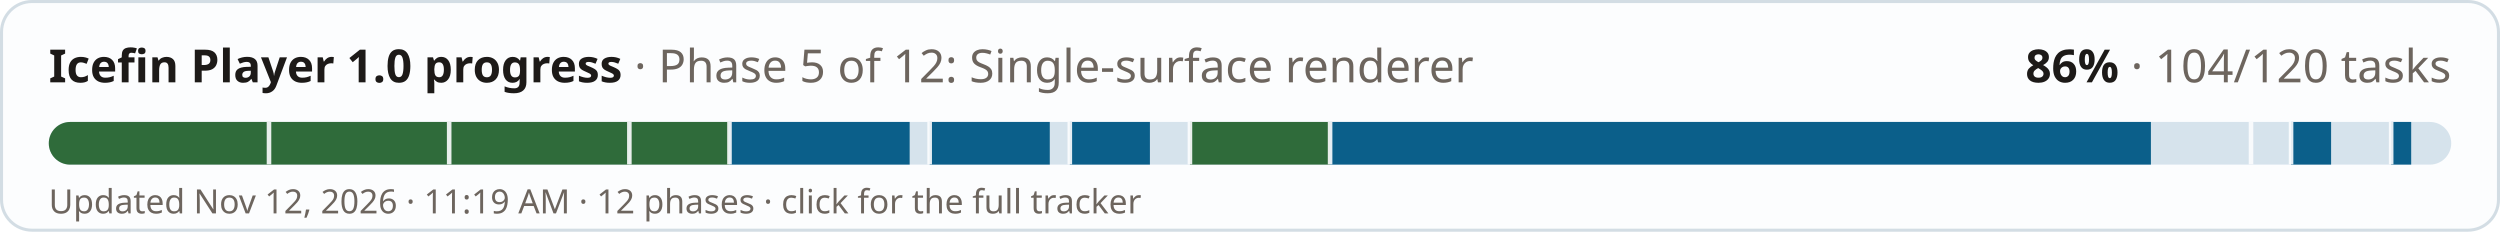
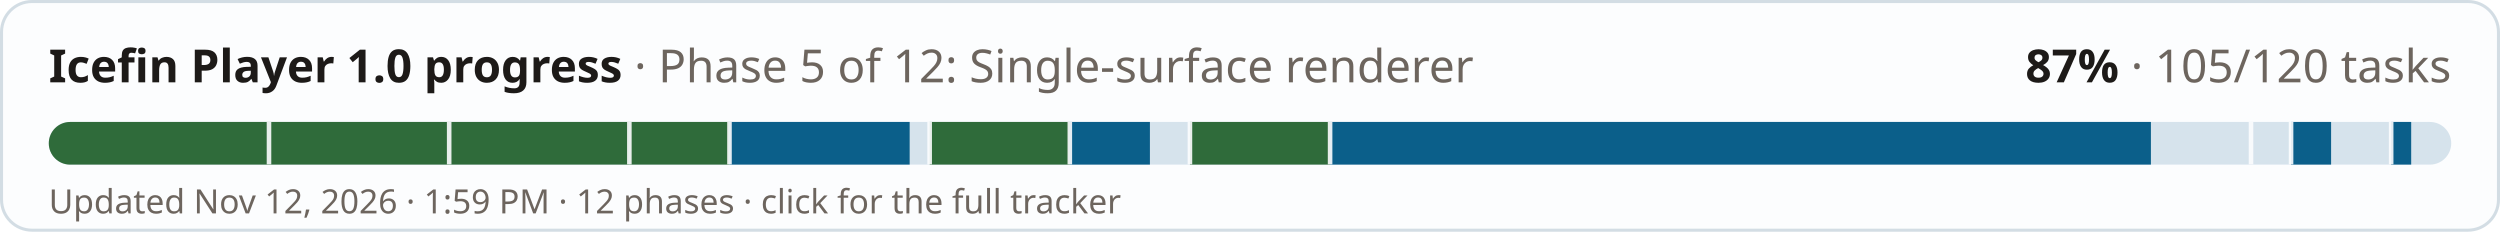
- <svg xmlns="http://www.w3.org/2000/svg" width="820" height="76" viewBox="0 0 820 76" role="img" aria-label="Icefin Player 1.0 progress: 86% (104 of 120 tasks)">
+ <svg xmlns="http://www.w3.org/2000/svg" width="820" height="76" viewBox="0 0 820 76" role="img" aria-label="Icefin Player 1.0 progress: 87% (105 of 120 tasks)">
  <style>
  .bg{fill:#fcfdfe;stroke:#d3dde4} .fg{fill:#1d1a18} .mu{fill:#6d655e} .track{fill:#d6e3ec} .done{fill:#0b5f8a} .full{fill:#2f6b3a} .tick{fill:#fcfdfe;opacity:.9}
  @media (prefers-color-scheme: dark){ .bg{fill:#1a2127;stroke:#2e3a43} .fg{fill:#f1ebe2} .mu{fill:#a99f94} .track{fill:#24384a} .done{fill:#6cb6e4} .full{fill:#6fbf7c} .tick{fill:#1a2127} }
  text{font-family:-apple-system,"Segoe UI",system-ui,"Noto Sans","DejaVu Sans",sans-serif}
</style>
  <rect class="bg" x="0.5" y="0.5" width="819" height="75" rx="10" />
  <text class="fg" x="16" y="27" font-size="15" font-weight="700">Icefin Player 1.0 progress <tspan class="mu" font-weight="400">· Phase 5 of 12: Single-surface renderer</tspan>
  </text>
-   <text class="fg" x="804" y="27" font-size="15" font-weight="700" text-anchor="end">86% <tspan class="mu" font-weight="400">· 104/120 tasks</tspan>
+   <text class="fg" x="804" y="27" font-size="15" font-weight="700" text-anchor="end">87% <tspan class="mu" font-weight="400">· 105/120 tasks</tspan>
  </text>
  <rect class="track" x="16" y="40" width="788" height="14" rx="7" />
  <clipPath id="c">
    <rect x="16" y="40" width="788" height="14" rx="7" />
  </clipPath>
  <g clip-path="url(#c)">
    <rect class="full" x="16" y="40" width="72.23" height="14" />
    <rect class="full" x="88.23" y="40" width="59.1" height="14" />
    <rect class="full" x="147.33" y="40" width="59.1" height="14" />
    <rect class="full" x="206.43" y="40" width="32.83" height="14" />
    <rect class="done" x="239.27" y="40" width="59.1" height="14" />
-     <rect class="done" x="304.93" y="40" width="39.4" height="14" />
+     <rect class="full" x="304.93" y="40" width="45.97" height="14" />
    <rect class="done" x="350.9" y="40" width="26.27" height="14" />
    <rect class="full" x="390.3" y="40" width="45.97" height="14" />
    <rect class="done" x="436.27" y="40" width="269.23" height="14" />
    <rect class="done" x="751.47" y="40" width="13.13" height="14" />
    <rect class="done" x="784.3" y="40" width="6.57" height="14" />
    <rect class="tick" x="87.48" y="40" width="1.5" height="14" />
    <rect class="tick" x="146.58" y="40" width="1.5" height="14" />
    <rect class="tick" x="205.68" y="40" width="1.5" height="14" />
    <rect class="tick" x="238.52" y="40" width="1.5" height="14" />
    <rect class="tick" x="304.18" y="40" width="1.5" height="14" />
    <rect class="tick" x="350.15" y="40" width="1.5" height="14" />
    <rect class="tick" x="389.55" y="40" width="1.5" height="14" />
    <rect class="tick" x="435.52" y="40" width="1.5" height="14" />
    <rect class="tick" x="737.58" y="40" width="1.5" height="14" />
    <rect class="tick" x="750.72" y="40" width="1.5" height="14" />
    <rect class="tick" x="783.55" y="40" width="1.5" height="14" />
  </g>
-   <text class="mu" x="16" y="70" font-size="11">Updated Nov 12, 2026 · 11:19 AM · 12 phases · click for the full tracker</text>
+   <text class="mu" x="16" y="70" font-size="11">Updated Nov 12, 2026 · 1:59 PM · 12 phases · click for the full tracker</text>
</svg>
